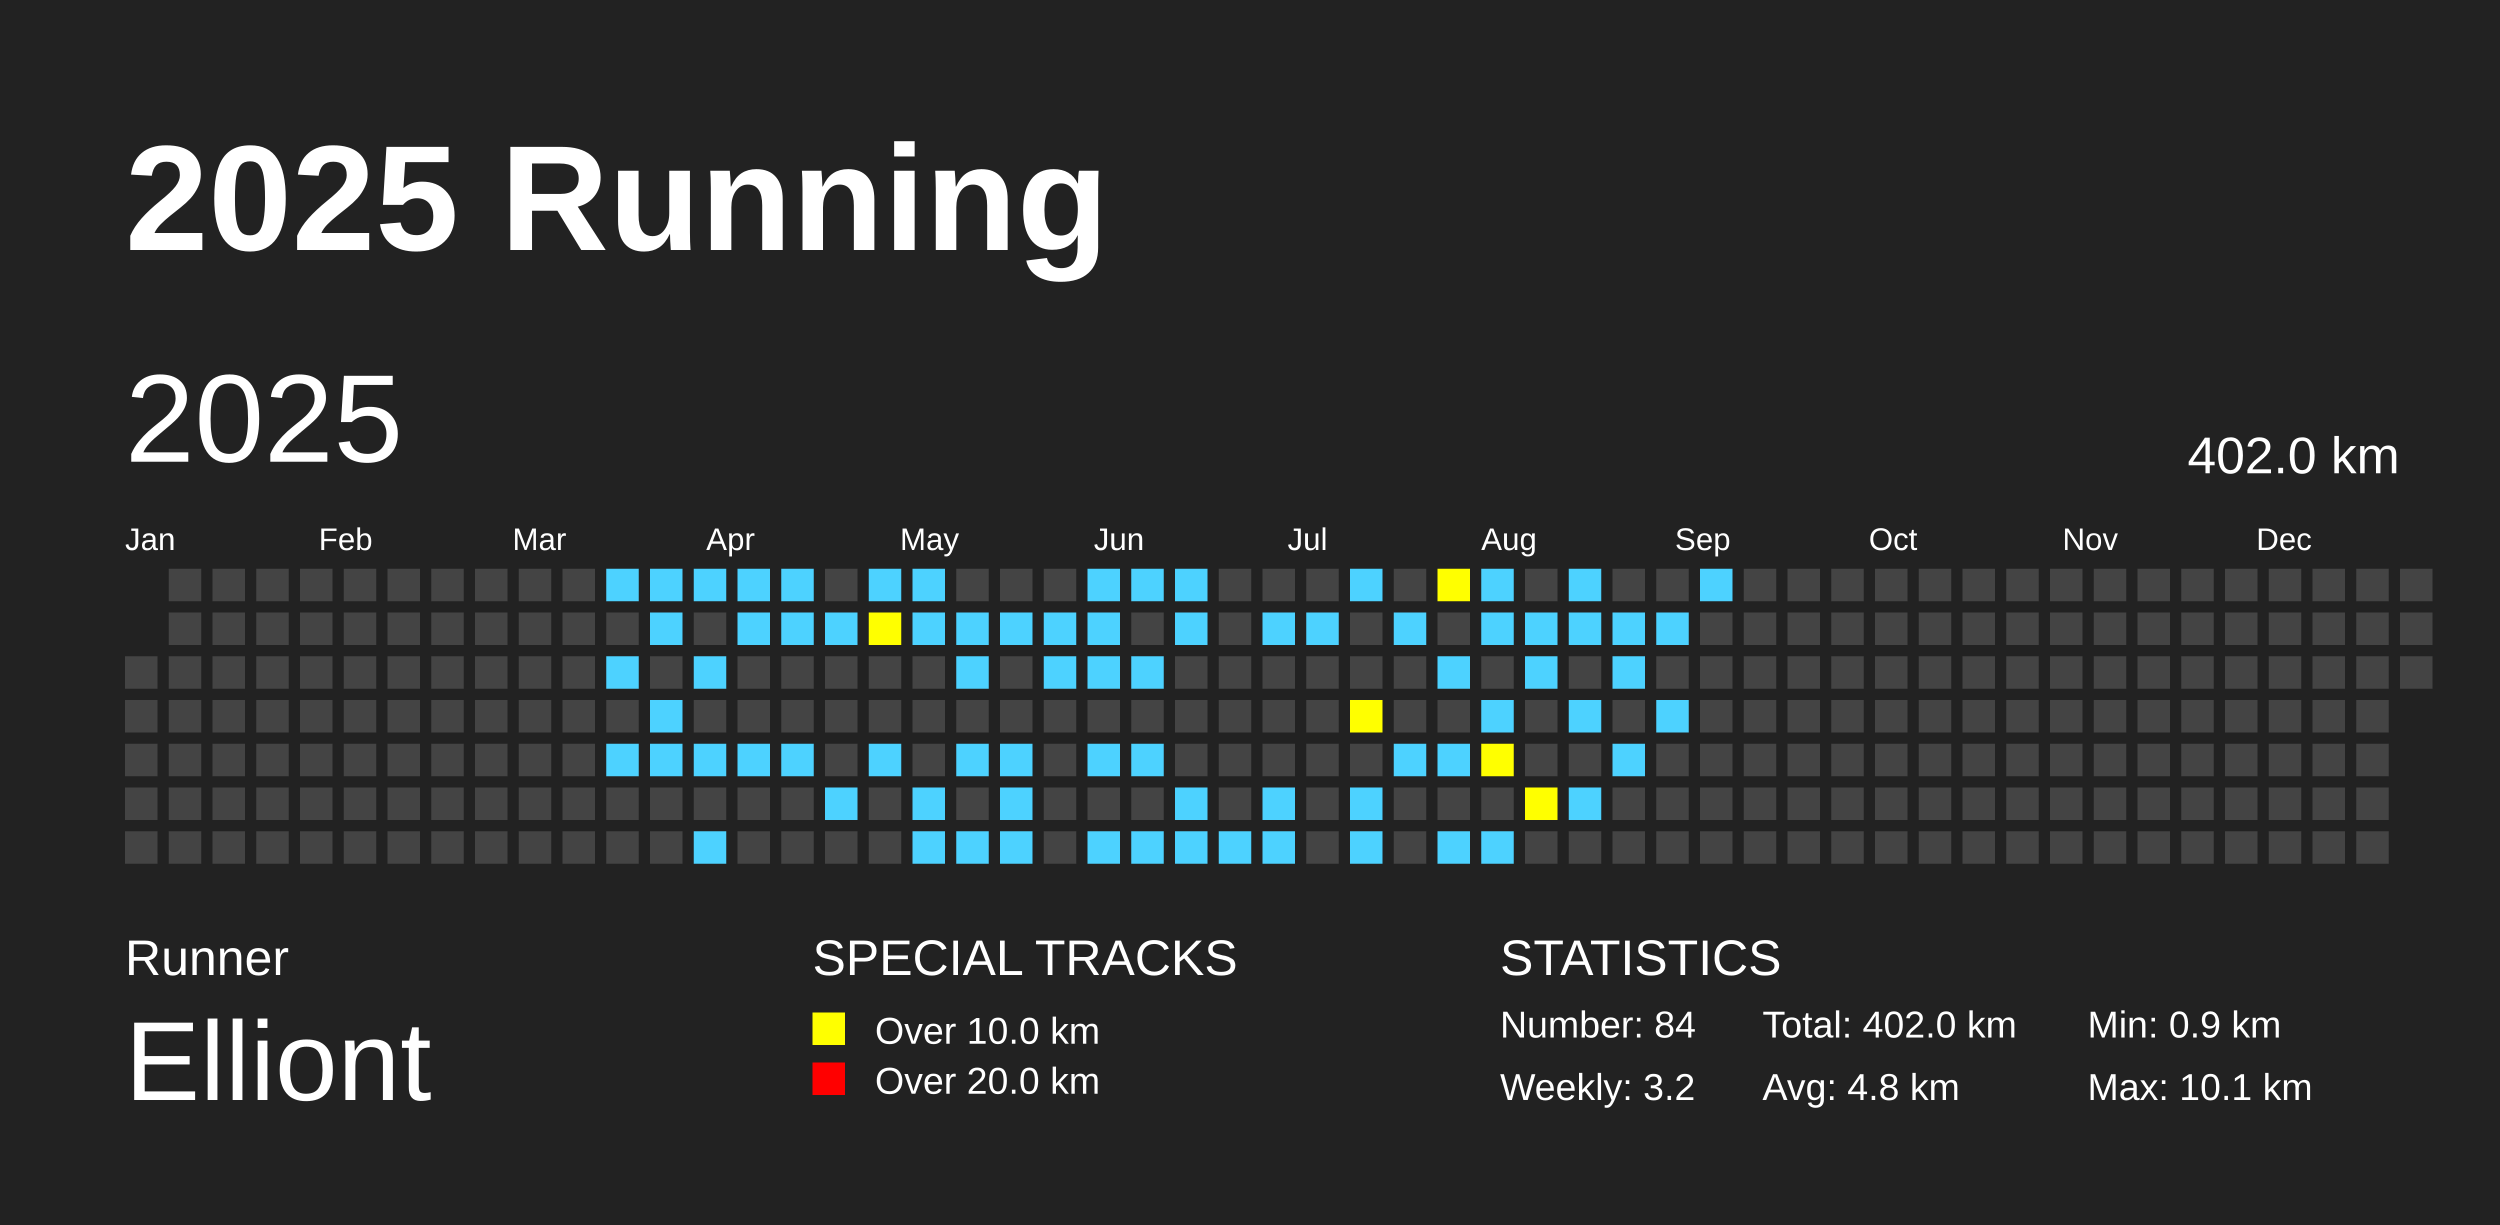
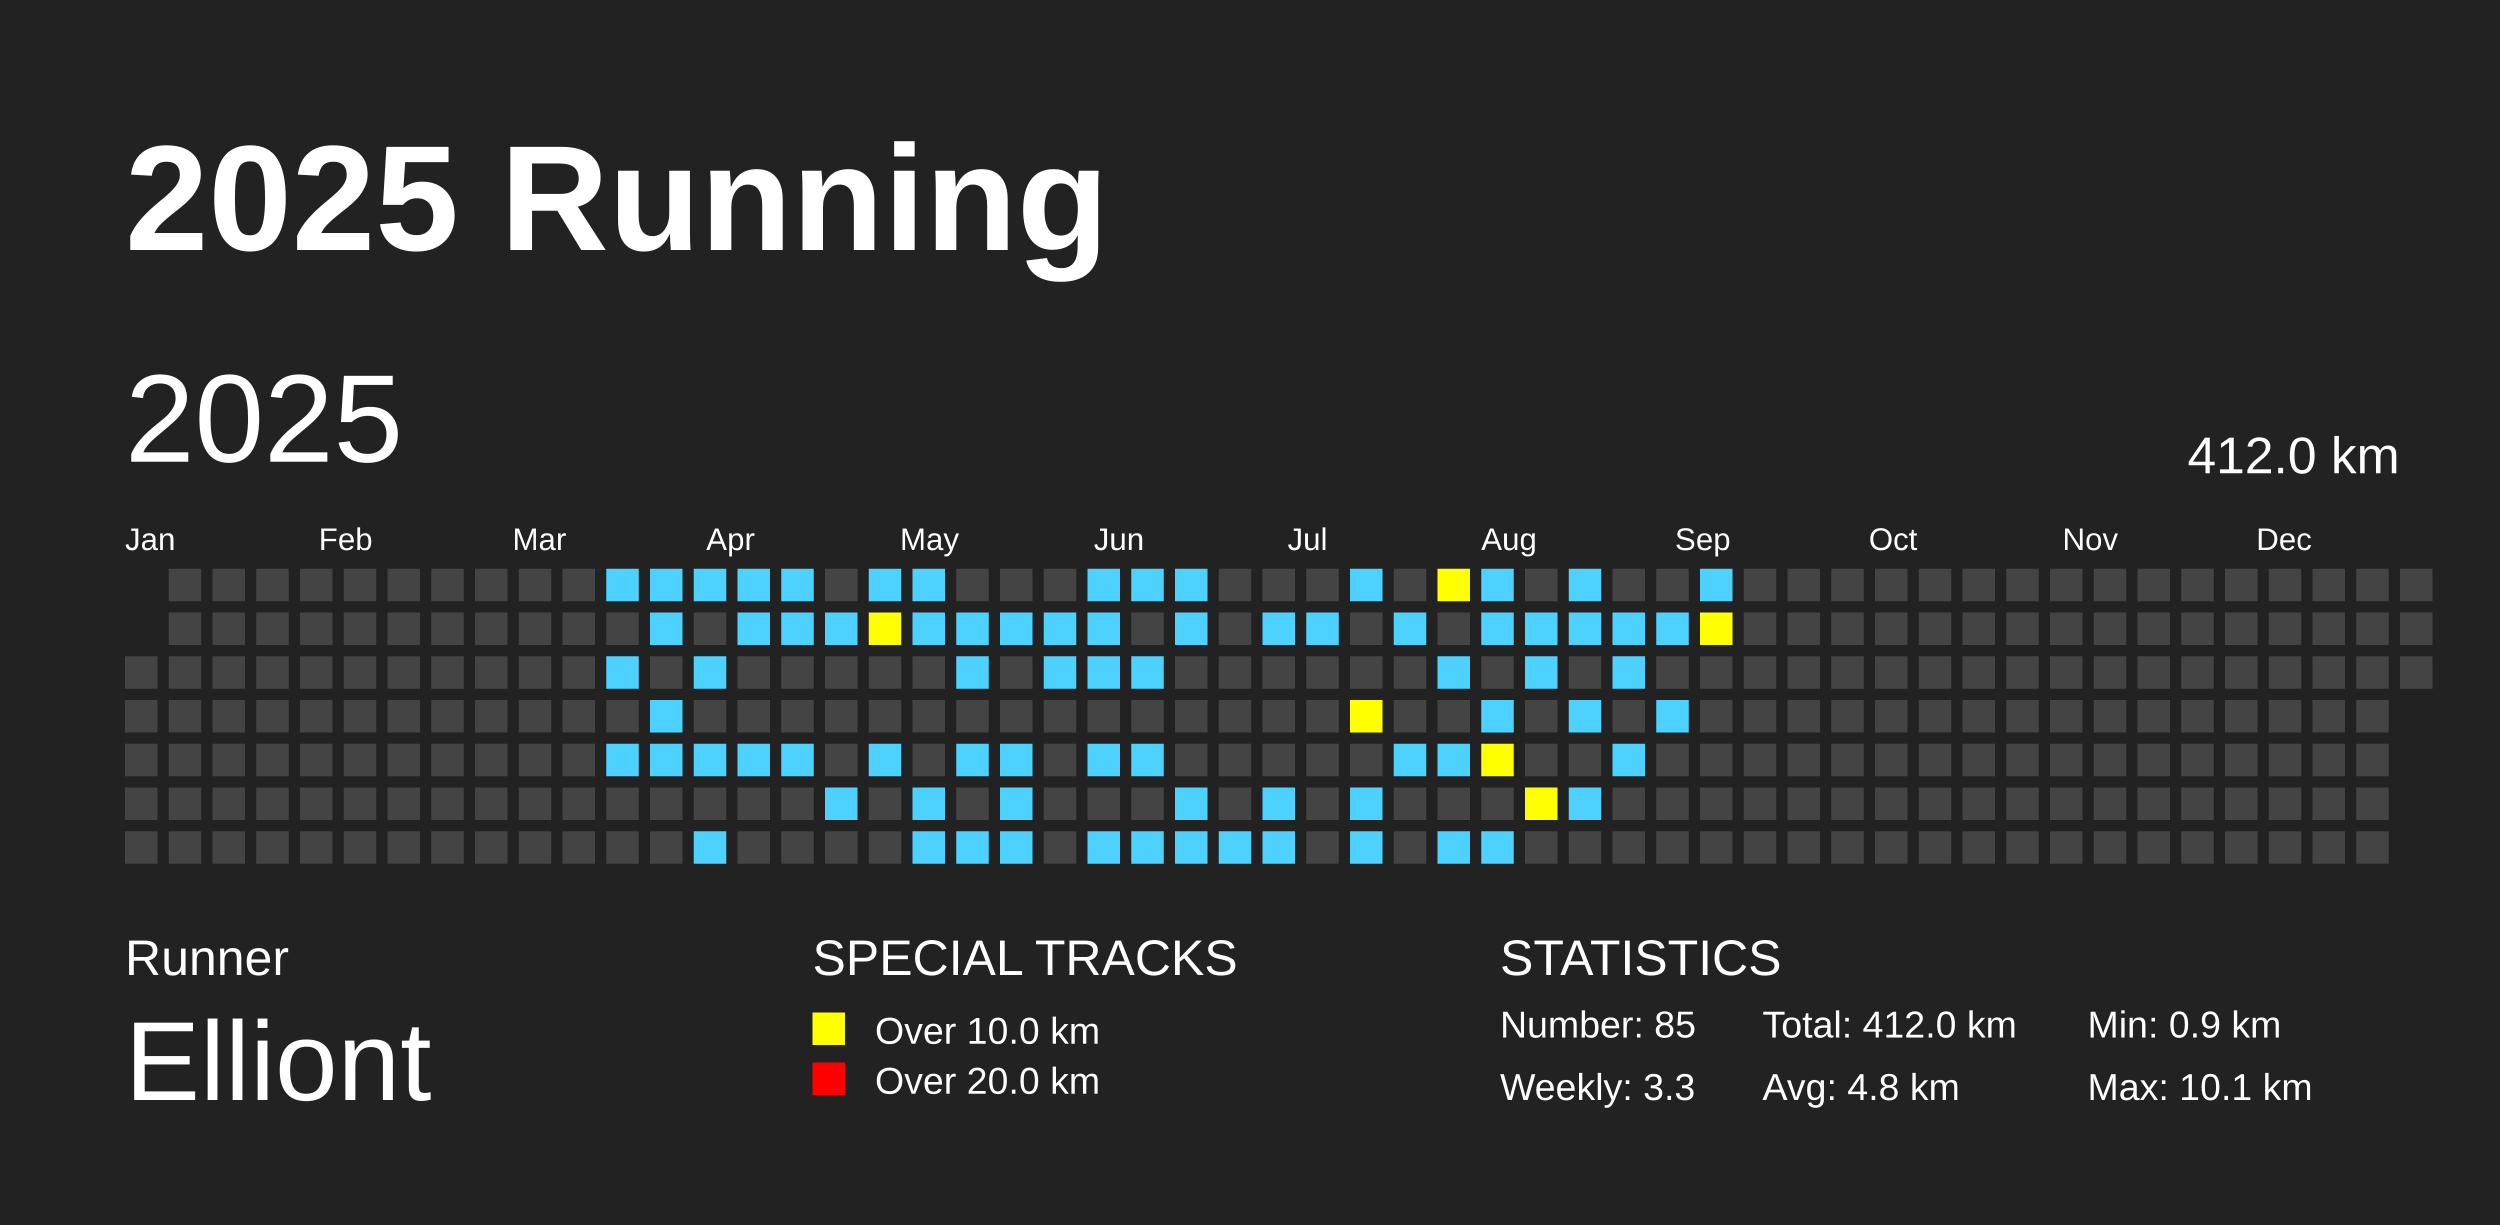
<svg xmlns="http://www.w3.org/2000/svg" baseProfile="full" height="98mm" version="1.1" viewBox="0,0,200,98" width="200mm">
  <defs />
  <rect fill="#222222" height="98" width="200" x="0" y="0" />
  <text fill="#FFFFFF" style="font-size:12px; font-family:Arial; font-weight:bold;" x="10" y="20">2025 Running</text>
  <text fill="#FFFFFF" style="font-size:4px; font-family:Arial" x="10" y="78">Runner</text>
  <text fill="#FFFFFF" style="font-size:9px; font-family:Arial" x="10" y="88">Elliont</text>
  <text fill="#FFFFFF" style="font-size:4px; font-family:Arial" x="65" y="78">SPECIAL TRACKS</text>
  <rect fill="yellow" height="2.6" width="2.6" x="65" y="81" />
  <text fill="#FFFFFF" style="font-size:3px; font-family:Arial" x="70" y="83.5">Over 10.0 km</text>
  <rect fill="red" height="2.6" width="2.6" x="65" y="85" />
  <text fill="#FFFFFF" style="font-size:3px; font-family:Arial" x="70" y="87.5">Over 20.0 km</text>
  <text fill="#FFFFFF" style="font-size:4px; font-family:Arial" x="120" y="78">STATISTICS</text>
-   <text fill="#FFFFFF" style="font-size:3px; font-family:Arial" x="120" y="83">Number: 84</text>
-   <text fill="#FFFFFF" style="font-size:3px; font-family:Arial" x="120" y="88">Weekly: 3.2</text>
-   <text fill="#FFFFFF" style="font-size:3px; font-family:Arial" x="141" y="83">Total: 402.0 km</text>
+   <text fill="#FFFFFF" style="font-size:3px; font-family:Arial" x="120" y="83">Number: 85</text>
+   <text fill="#FFFFFF" style="font-size:3px; font-family:Arial" x="120" y="88">Weekly: 3.3</text>
+   <text fill="#FFFFFF" style="font-size:3px; font-family:Arial" x="141" y="83">Total: 412.0 km</text>
  <text fill="#FFFFFF" style="font-size:3px; font-family:Arial" x="141" y="88">Avg: 4.8 km</text>
  <text fill="#FFFFFF" style="font-size:3px; font-family:Arial" x="167" y="83">Min: 0.9 km</text>
  <text fill="#FFFFFF" style="font-size:3px; font-family:Arial" x="167" y="88">Max: 10.1 km</text>
  <text dominant-baseline="hanging" fill="#FFFFFF" style="font-size:10.0px; font-family:Arial;" x="10" y="30">2025</text>
-   <text dominant-baseline="hanging" fill="#FFFFFF" style="font-size:4.125px; font-family:Arial;" x="175" y="35">402.0 km</text>
+   <text dominant-baseline="hanging" fill="#FFFFFF" style="font-size:4.125px; font-family:Arial;" x="175" y="35">412.0 km</text>
  <text fill="#FFFFFF" style="font-size:2.5px; font-family:Arial" x="10.0" y="44">Jan</text>
  <text fill="#FFFFFF" style="font-size:2.5px; font-family:Arial" x="25.5" y="44">Feb</text>
  <text fill="#FFFFFF" style="font-size:2.5px; font-family:Arial" x="41.0" y="44">Mar</text>
  <text fill="#FFFFFF" style="font-size:2.5px; font-family:Arial" x="56.5" y="44">Apr</text>
  <text fill="#FFFFFF" style="font-size:2.5px; font-family:Arial" x="72.0" y="44">May</text>
  <text fill="#FFFFFF" style="font-size:2.5px; font-family:Arial" x="87.5" y="44">Jun</text>
  <text fill="#FFFFFF" style="font-size:2.5px; font-family:Arial" x="103.0" y="44">Jul</text>
  <text fill="#FFFFFF" style="font-size:2.5px; font-family:Arial" x="118.5" y="44">Aug</text>
  <text fill="#FFFFFF" style="font-size:2.5px; font-family:Arial" x="134.0" y="44">Sep</text>
  <text fill="#FFFFFF" style="font-size:2.5px; font-family:Arial" x="149.5" y="44">Oct</text>
  <text fill="#FFFFFF" style="font-size:2.5px; font-family:Arial" x="165.0" y="44">Nov</text>
  <text fill="#FFFFFF" style="font-size:2.5px; font-family:Arial" x="180.5" y="44">Dec</text>
  <rect fill="#444444" height="2.6" width="2.6" x="10.0" y="52.5" />
  <rect fill="#444444" height="2.6" width="2.6" x="10.0" y="56.0" />
  <rect fill="#444444" height="2.6" width="2.6" x="10.0" y="59.5" />
  <rect fill="#444444" height="2.6" width="2.6" x="10.0" y="63.0" />
  <rect fill="#444444" height="2.6" width="2.6" x="10.0" y="66.5" />
  <rect fill="#444444" height="2.6" width="2.6" x="13.5" y="45.5" />
  <rect fill="#444444" height="2.6" width="2.6" x="13.5" y="49.0" />
  <rect fill="#444444" height="2.6" width="2.6" x="13.5" y="52.5" />
  <rect fill="#444444" height="2.6" width="2.6" x="13.5" y="56.0" />
  <rect fill="#444444" height="2.6" width="2.6" x="13.5" y="59.5" />
  <rect fill="#444444" height="2.6" width="2.6" x="13.5" y="63.0" />
  <rect fill="#444444" height="2.6" width="2.6" x="13.5" y="66.5" />
  <rect fill="#444444" height="2.6" width="2.6" x="17.0" y="45.5" />
  <rect fill="#444444" height="2.6" width="2.6" x="17.0" y="49.0" />
  <rect fill="#444444" height="2.6" width="2.6" x="17.0" y="52.5" />
  <rect fill="#444444" height="2.6" width="2.6" x="17.0" y="56.0" />
  <rect fill="#444444" height="2.6" width="2.6" x="17.0" y="59.5" />
  <rect fill="#444444" height="2.6" width="2.6" x="17.0" y="63.0" />
  <rect fill="#444444" height="2.6" width="2.6" x="17.0" y="66.5" />
  <rect fill="#444444" height="2.6" width="2.6" x="20.5" y="45.5" />
  <rect fill="#444444" height="2.6" width="2.6" x="20.5" y="49.0" />
  <rect fill="#444444" height="2.6" width="2.6" x="20.5" y="52.5" />
  <rect fill="#444444" height="2.6" width="2.6" x="20.5" y="56.0" />
  <rect fill="#444444" height="2.6" width="2.6" x="20.5" y="59.5" />
  <rect fill="#444444" height="2.6" width="2.6" x="20.5" y="63.0" />
  <rect fill="#444444" height="2.6" width="2.6" x="20.5" y="66.5" />
  <rect fill="#444444" height="2.6" width="2.6" x="24.0" y="45.5" />
  <rect fill="#444444" height="2.6" width="2.6" x="24.0" y="49.0" />
  <rect fill="#444444" height="2.6" width="2.6" x="24.0" y="52.5" />
  <rect fill="#444444" height="2.6" width="2.6" x="24.0" y="56.0" />
  <rect fill="#444444" height="2.6" width="2.6" x="24.0" y="59.5" />
  <rect fill="#444444" height="2.6" width="2.6" x="24.0" y="63.0" />
  <rect fill="#444444" height="2.6" width="2.6" x="24.0" y="66.5" />
  <rect fill="#444444" height="2.6" width="2.6" x="27.5" y="45.5" />
  <rect fill="#444444" height="2.6" width="2.6" x="27.5" y="49.0" />
  <rect fill="#444444" height="2.6" width="2.6" x="27.5" y="52.5" />
  <rect fill="#444444" height="2.6" width="2.6" x="27.5" y="56.0" />
  <rect fill="#444444" height="2.6" width="2.6" x="27.5" y="59.5" />
  <rect fill="#444444" height="2.6" width="2.6" x="27.5" y="63.0" />
  <rect fill="#444444" height="2.6" width="2.6" x="27.5" y="66.5" />
  <rect fill="#444444" height="2.6" width="2.6" x="31.0" y="45.5" />
  <rect fill="#444444" height="2.6" width="2.6" x="31.0" y="49.0" />
  <rect fill="#444444" height="2.6" width="2.6" x="31.0" y="52.5" />
  <rect fill="#444444" height="2.6" width="2.6" x="31.0" y="56.0" />
  <rect fill="#444444" height="2.6" width="2.6" x="31.0" y="59.5" />
  <rect fill="#444444" height="2.6" width="2.6" x="31.0" y="63.0" />
  <rect fill="#444444" height="2.6" width="2.6" x="31.0" y="66.5" />
  <rect fill="#444444" height="2.6" width="2.6" x="34.5" y="45.5" />
  <rect fill="#444444" height="2.6" width="2.6" x="34.5" y="49.0" />
  <rect fill="#444444" height="2.6" width="2.6" x="34.5" y="52.5" />
  <rect fill="#444444" height="2.6" width="2.6" x="34.5" y="56.0" />
  <rect fill="#444444" height="2.6" width="2.6" x="34.5" y="59.5" />
  <rect fill="#444444" height="2.6" width="2.6" x="34.5" y="63.0" />
  <rect fill="#444444" height="2.6" width="2.6" x="34.5" y="66.5" />
  <rect fill="#444444" height="2.6" width="2.6" x="38.0" y="45.5" />
  <rect fill="#444444" height="2.6" width="2.6" x="38.0" y="49.0" />
  <rect fill="#444444" height="2.6" width="2.6" x="38.0" y="52.5" />
  <rect fill="#444444" height="2.6" width="2.6" x="38.0" y="56.0" />
  <rect fill="#444444" height="2.6" width="2.6" x="38.0" y="59.5" />
  <rect fill="#444444" height="2.6" width="2.6" x="38.0" y="63.0" />
  <rect fill="#444444" height="2.6" width="2.6" x="38.0" y="66.5" />
  <rect fill="#444444" height="2.6" width="2.6" x="41.5" y="45.5" />
  <rect fill="#444444" height="2.6" width="2.6" x="41.5" y="49.0" />
  <rect fill="#444444" height="2.6" width="2.6" x="41.5" y="52.5" />
  <rect fill="#444444" height="2.6" width="2.6" x="41.5" y="56.0" />
  <rect fill="#444444" height="2.6" width="2.6" x="41.5" y="59.5" />
  <rect fill="#444444" height="2.6" width="2.6" x="41.5" y="63.0" />
  <rect fill="#444444" height="2.6" width="2.6" x="41.5" y="66.5" />
  <rect fill="#444444" height="2.6" width="2.6" x="45.0" y="45.5" />
  <rect fill="#444444" height="2.6" width="2.6" x="45.0" y="49.0" />
  <rect fill="#444444" height="2.6" width="2.6" x="45.0" y="52.5" />
  <rect fill="#444444" height="2.6" width="2.6" x="45.0" y="56.0" />
  <rect fill="#444444" height="2.6" width="2.6" x="45.0" y="59.5" />
  <rect fill="#444444" height="2.6" width="2.6" x="45.0" y="63.0" />
  <rect fill="#444444" height="2.6" width="2.6" x="45.0" y="66.5" />
  <rect fill="#4DD2FF" height="2.6" width="2.6" x="48.5" y="45.5" />
  <rect fill="#444444" height="2.6" width="2.6" x="48.5" y="49.0" />
  <rect fill="#4DD2FF" height="2.6" width="2.6" x="48.5" y="52.5" />
  <rect fill="#444444" height="2.6" width="2.6" x="48.5" y="56.0" />
  <rect fill="#4DD2FF" height="2.6" width="2.6" x="48.5" y="59.5" />
  <rect fill="#444444" height="2.6" width="2.6" x="48.5" y="63.0" />
  <rect fill="#444444" height="2.6" width="2.6" x="48.5" y="66.5" />
  <rect fill="#4DD2FF" height="2.6" width="2.6" x="52.0" y="45.5" />
  <rect fill="#4DD2FF" height="2.6" width="2.6" x="52.0" y="49.0" />
  <rect fill="#444444" height="2.6" width="2.6" x="52.0" y="52.5" />
  <rect fill="#4DD2FF" height="2.6" width="2.6" x="52.0" y="56.0" />
  <rect fill="#4DD2FF" height="2.6" width="2.6" x="52.0" y="59.5" />
  <rect fill="#444444" height="2.6" width="2.6" x="52.0" y="63.0" />
  <rect fill="#444444" height="2.6" width="2.6" x="52.0" y="66.5" />
  <rect fill="#4DD2FF" height="2.6" width="2.6" x="55.5" y="45.5" />
  <rect fill="#444444" height="2.6" width="2.6" x="55.5" y="49.0" />
  <rect fill="#4DD2FF" height="2.6" width="2.6" x="55.5" y="52.5" />
  <rect fill="#444444" height="2.6" width="2.6" x="55.5" y="56.0" />
  <rect fill="#4DD2FF" height="2.6" width="2.6" x="55.5" y="59.5" />
  <rect fill="#444444" height="2.6" width="2.6" x="55.5" y="63.0" />
  <rect fill="#4DD2FF" height="2.6" width="2.6" x="55.5" y="66.5" />
  <rect fill="#4DD2FF" height="2.6" width="2.6" x="59.0" y="45.5" />
  <rect fill="#4DD2FF" height="2.6" width="2.6" x="59.0" y="49.0" />
  <rect fill="#444444" height="2.6" width="2.6" x="59.0" y="52.5" />
  <rect fill="#444444" height="2.6" width="2.6" x="59.0" y="56.0" />
  <rect fill="#4DD2FF" height="2.6" width="2.6" x="59.0" y="59.5" />
  <rect fill="#444444" height="2.6" width="2.6" x="59.0" y="63.0" />
  <rect fill="#444444" height="2.6" width="2.6" x="59.0" y="66.5" />
  <rect fill="#4DD2FF" height="2.6" width="2.6" x="62.5" y="45.5" />
  <rect fill="#4DD2FF" height="2.6" width="2.6" x="62.5" y="49.0" />
  <rect fill="#444444" height="2.6" width="2.6" x="62.5" y="52.5" />
  <rect fill="#444444" height="2.6" width="2.6" x="62.5" y="56.0" />
  <rect fill="#4DD2FF" height="2.6" width="2.6" x="62.5" y="59.5" />
  <rect fill="#444444" height="2.6" width="2.6" x="62.5" y="63.0" />
  <rect fill="#444444" height="2.6" width="2.6" x="62.5" y="66.5" />
  <rect fill="#444444" height="2.6" width="2.6" x="66.0" y="45.5" />
  <rect fill="#4DD2FF" height="2.6" width="2.6" x="66.0" y="49.0" />
  <rect fill="#444444" height="2.6" width="2.6" x="66.0" y="52.5" />
  <rect fill="#444444" height="2.6" width="2.6" x="66.0" y="56.0" />
  <rect fill="#444444" height="2.6" width="2.6" x="66.0" y="59.5" />
  <rect fill="#4DD2FF" height="2.6" width="2.6" x="66.0" y="63.0" />
  <rect fill="#444444" height="2.6" width="2.6" x="66.0" y="66.5" />
  <rect fill="#4DD2FF" height="2.6" width="2.6" x="69.5" y="45.5" />
  <rect fill="yellow" height="2.6" width="2.6" x="69.5" y="49.0" />
  <rect fill="#444444" height="2.6" width="2.6" x="69.5" y="52.5" />
  <rect fill="#444444" height="2.6" width="2.6" x="69.5" y="56.0" />
  <rect fill="#4DD2FF" height="2.6" width="2.6" x="69.5" y="59.5" />
  <rect fill="#444444" height="2.6" width="2.6" x="69.5" y="63.0" />
  <rect fill="#444444" height="2.6" width="2.6" x="69.5" y="66.5" />
  <rect fill="#4DD2FF" height="2.6" width="2.6" x="73.0" y="45.5" />
  <rect fill="#4DD2FF" height="2.6" width="2.6" x="73.0" y="49.0" />
  <rect fill="#444444" height="2.6" width="2.6" x="73.0" y="52.5" />
  <rect fill="#444444" height="2.6" width="2.6" x="73.0" y="56.0" />
  <rect fill="#444444" height="2.6" width="2.6" x="73.0" y="59.5" />
  <rect fill="#4DD2FF" height="2.6" width="2.6" x="73.0" y="63.0" />
  <rect fill="#4DD2FF" height="2.6" width="2.6" x="73.0" y="66.5" />
  <rect fill="#444444" height="2.6" width="2.6" x="76.5" y="45.5" />
  <rect fill="#4DD2FF" height="2.6" width="2.6" x="76.5" y="49.0" />
  <rect fill="#4DD2FF" height="2.6" width="2.6" x="76.5" y="52.5" />
  <rect fill="#444444" height="2.6" width="2.6" x="76.5" y="56.0" />
  <rect fill="#4DD2FF" height="2.6" width="2.6" x="76.5" y="59.5" />
  <rect fill="#444444" height="2.6" width="2.6" x="76.5" y="63.0" />
  <rect fill="#4DD2FF" height="2.6" width="2.6" x="76.5" y="66.5" />
  <rect fill="#444444" height="2.6" width="2.6" x="80.0" y="45.5" />
  <rect fill="#4DD2FF" height="2.6" width="2.6" x="80.0" y="49.0" />
  <rect fill="#444444" height="2.6" width="2.6" x="80.0" y="52.5" />
  <rect fill="#444444" height="2.6" width="2.6" x="80.0" y="56.0" />
  <rect fill="#4DD2FF" height="2.6" width="2.6" x="80.0" y="59.5" />
  <rect fill="#4DD2FF" height="2.6" width="2.6" x="80.0" y="63.0" />
  <rect fill="#4DD2FF" height="2.6" width="2.6" x="80.0" y="66.5" />
  <rect fill="#444444" height="2.6" width="2.6" x="83.5" y="45.5" />
  <rect fill="#4DD2FF" height="2.6" width="2.6" x="83.5" y="49.0" />
  <rect fill="#4DD2FF" height="2.6" width="2.6" x="83.5" y="52.5" />
  <rect fill="#444444" height="2.6" width="2.6" x="83.5" y="56.0" />
  <rect fill="#444444" height="2.6" width="2.6" x="83.5" y="59.5" />
  <rect fill="#444444" height="2.6" width="2.6" x="83.5" y="63.0" />
  <rect fill="#444444" height="2.6" width="2.6" x="83.5" y="66.5" />
  <rect fill="#4DD2FF" height="2.6" width="2.6" x="87.0" y="45.5" />
  <rect fill="#4DD2FF" height="2.6" width="2.6" x="87.0" y="49.0" />
  <rect fill="#4DD2FF" height="2.6" width="2.6" x="87.0" y="52.5" />
  <rect fill="#444444" height="2.6" width="2.6" x="87.0" y="56.0" />
  <rect fill="#4DD2FF" height="2.6" width="2.6" x="87.0" y="59.5" />
  <rect fill="#444444" height="2.6" width="2.6" x="87.0" y="63.0" />
  <rect fill="#4DD2FF" height="2.6" width="2.6" x="87.0" y="66.5" />
  <rect fill="#4DD2FF" height="2.6" width="2.6" x="90.5" y="45.5" />
  <rect fill="#444444" height="2.6" width="2.6" x="90.5" y="49.0" />
  <rect fill="#4DD2FF" height="2.6" width="2.6" x="90.5" y="52.5" />
  <rect fill="#444444" height="2.6" width="2.6" x="90.5" y="56.0" />
  <rect fill="#4DD2FF" height="2.6" width="2.6" x="90.5" y="59.5" />
  <rect fill="#444444" height="2.6" width="2.6" x="90.5" y="63.0" />
  <rect fill="#4DD2FF" height="2.6" width="2.6" x="90.5" y="66.5" />
  <rect fill="#4DD2FF" height="2.6" width="2.6" x="94.0" y="45.5" />
  <rect fill="#4DD2FF" height="2.6" width="2.6" x="94.0" y="49.0" />
  <rect fill="#444444" height="2.6" width="2.6" x="94.0" y="52.5" />
  <rect fill="#444444" height="2.6" width="2.6" x="94.0" y="56.0" />
  <rect fill="#444444" height="2.6" width="2.6" x="94.0" y="59.5" />
  <rect fill="#4DD2FF" height="2.6" width="2.6" x="94.0" y="63.0" />
  <rect fill="#4DD2FF" height="2.6" width="2.6" x="94.0" y="66.5" />
  <rect fill="#444444" height="2.6" width="2.6" x="97.5" y="45.5" />
  <rect fill="#444444" height="2.6" width="2.6" x="97.5" y="49.0" />
  <rect fill="#444444" height="2.6" width="2.6" x="97.5" y="52.5" />
  <rect fill="#444444" height="2.6" width="2.6" x="97.5" y="56.0" />
  <rect fill="#444444" height="2.6" width="2.6" x="97.5" y="59.5" />
  <rect fill="#444444" height="2.6" width="2.6" x="97.5" y="63.0" />
  <rect fill="#4DD2FF" height="2.6" width="2.6" x="97.5" y="66.5" />
  <rect fill="#444444" height="2.6" width="2.6" x="101.0" y="45.5" />
  <rect fill="#4DD2FF" height="2.6" width="2.6" x="101.0" y="49.0" />
  <rect fill="#444444" height="2.6" width="2.6" x="101.0" y="52.5" />
  <rect fill="#444444" height="2.6" width="2.6" x="101.0" y="56.0" />
  <rect fill="#444444" height="2.6" width="2.6" x="101.0" y="59.5" />
  <rect fill="#4DD2FF" height="2.6" width="2.6" x="101.0" y="63.0" />
  <rect fill="#4DD2FF" height="2.6" width="2.6" x="101.0" y="66.5" />
  <rect fill="#444444" height="2.6" width="2.6" x="104.5" y="45.5" />
  <rect fill="#4DD2FF" height="2.6" width="2.6" x="104.5" y="49.0" />
  <rect fill="#444444" height="2.6" width="2.6" x="104.5" y="52.5" />
  <rect fill="#444444" height="2.6" width="2.6" x="104.5" y="56.0" />
  <rect fill="#444444" height="2.6" width="2.6" x="104.5" y="59.5" />
  <rect fill="#444444" height="2.6" width="2.6" x="104.5" y="63.0" />
  <rect fill="#444444" height="2.6" width="2.6" x="104.5" y="66.5" />
  <rect fill="#4DD2FF" height="2.6" width="2.6" x="108.0" y="45.5" />
  <rect fill="#444444" height="2.6" width="2.6" x="108.0" y="49.0" />
  <rect fill="#444444" height="2.6" width="2.6" x="108.0" y="52.5" />
  <rect fill="yellow" height="2.6" width="2.6" x="108.0" y="56.0" />
  <rect fill="#444444" height="2.6" width="2.6" x="108.0" y="59.5" />
  <rect fill="#4DD2FF" height="2.6" width="2.6" x="108.0" y="63.0" />
  <rect fill="#4DD2FF" height="2.6" width="2.6" x="108.0" y="66.5" />
  <rect fill="#444444" height="2.6" width="2.6" x="111.5" y="45.5" />
  <rect fill="#4DD2FF" height="2.6" width="2.6" x="111.5" y="49.0" />
  <rect fill="#444444" height="2.6" width="2.6" x="111.5" y="52.5" />
  <rect fill="#444444" height="2.6" width="2.6" x="111.5" y="56.0" />
  <rect fill="#4DD2FF" height="2.6" width="2.6" x="111.5" y="59.5" />
  <rect fill="#444444" height="2.6" width="2.6" x="111.5" y="63.0" />
  <rect fill="#444444" height="2.6" width="2.6" x="111.5" y="66.5" />
  <rect fill="yellow" height="2.6" width="2.6" x="115.0" y="45.5" />
  <rect fill="#444444" height="2.6" width="2.6" x="115.0" y="49.0" />
  <rect fill="#4DD2FF" height="2.6" width="2.6" x="115.0" y="52.5" />
  <rect fill="#444444" height="2.6" width="2.6" x="115.0" y="56.0" />
  <rect fill="#4DD2FF" height="2.6" width="2.6" x="115.0" y="59.5" />
  <rect fill="#444444" height="2.6" width="2.6" x="115.0" y="63.0" />
  <rect fill="#4DD2FF" height="2.6" width="2.6" x="115.0" y="66.5" />
  <rect fill="#4DD2FF" height="2.6" width="2.6" x="118.5" y="45.5" />
  <rect fill="#4DD2FF" height="2.6" width="2.6" x="118.5" y="49.0" />
  <rect fill="#444444" height="2.6" width="2.6" x="118.5" y="52.5" />
  <rect fill="#4DD2FF" height="2.6" width="2.6" x="118.5" y="56.0" />
  <rect fill="yellow" height="2.6" width="2.6" x="118.5" y="59.5" />
  <rect fill="#444444" height="2.6" width="2.6" x="118.5" y="63.0" />
  <rect fill="#4DD2FF" height="2.6" width="2.6" x="118.5" y="66.5" />
  <rect fill="#444444" height="2.6" width="2.6" x="122.0" y="45.5" />
  <rect fill="#4DD2FF" height="2.6" width="2.6" x="122.0" y="49.0" />
  <rect fill="#4DD2FF" height="2.6" width="2.6" x="122.0" y="52.5" />
  <rect fill="#444444" height="2.6" width="2.6" x="122.0" y="56.0" />
  <rect fill="#444444" height="2.6" width="2.6" x="122.0" y="59.5" />
  <rect fill="yellow" height="2.6" width="2.6" x="122.0" y="63.0" />
  <rect fill="#444444" height="2.6" width="2.6" x="122.0" y="66.5" />
  <rect fill="#4DD2FF" height="2.6" width="2.6" x="125.5" y="45.5" />
  <rect fill="#4DD2FF" height="2.6" width="2.6" x="125.5" y="49.0" />
  <rect fill="#444444" height="2.6" width="2.6" x="125.5" y="52.5" />
  <rect fill="#4DD2FF" height="2.6" width="2.6" x="125.5" y="56.0" />
  <rect fill="#444444" height="2.6" width="2.6" x="125.5" y="59.5" />
  <rect fill="#4DD2FF" height="2.6" width="2.6" x="125.5" y="63.0" />
  <rect fill="#444444" height="2.6" width="2.6" x="125.5" y="66.5" />
  <rect fill="#444444" height="2.6" width="2.6" x="129.0" y="45.5" />
  <rect fill="#4DD2FF" height="2.6" width="2.6" x="129.0" y="49.0" />
  <rect fill="#4DD2FF" height="2.6" width="2.6" x="129.0" y="52.5" />
  <rect fill="#444444" height="2.6" width="2.6" x="129.0" y="56.0" />
  <rect fill="#4DD2FF" height="2.6" width="2.6" x="129.0" y="59.5" />
  <rect fill="#444444" height="2.6" width="2.6" x="129.0" y="63.0" />
  <rect fill="#444444" height="2.6" width="2.6" x="129.0" y="66.5" />
  <rect fill="#444444" height="2.6" width="2.6" x="132.5" y="45.5" />
  <rect fill="#4DD2FF" height="2.6" width="2.6" x="132.5" y="49.0" />
  <rect fill="#444444" height="2.6" width="2.6" x="132.5" y="52.5" />
  <rect fill="#4DD2FF" height="2.6" width="2.6" x="132.5" y="56.0" />
  <rect fill="#444444" height="2.6" width="2.6" x="132.5" y="59.5" />
  <rect fill="#444444" height="2.6" width="2.6" x="132.5" y="63.0" />
  <rect fill="#444444" height="2.6" width="2.6" x="132.5" y="66.5" />
  <rect fill="#4DD2FF" height="2.6" width="2.6" x="136.0" y="45.5" />
-   <rect fill="#444444" height="2.6" width="2.6" x="136.0" y="49.0" />
+   <rect fill="yellow" height="2.6" width="2.6" x="136.0" y="49.0" />
  <rect fill="#444444" height="2.6" width="2.6" x="136.0" y="52.5" />
  <rect fill="#444444" height="2.6" width="2.6" x="136.0" y="56.0" />
  <rect fill="#444444" height="2.6" width="2.6" x="136.0" y="59.5" />
  <rect fill="#444444" height="2.6" width="2.6" x="136.0" y="63.0" />
  <rect fill="#444444" height="2.6" width="2.6" x="136.0" y="66.5" />
  <rect fill="#444444" height="2.6" width="2.6" x="139.5" y="45.5" />
  <rect fill="#444444" height="2.6" width="2.6" x="139.5" y="49.0" />
  <rect fill="#444444" height="2.6" width="2.6" x="139.5" y="52.5" />
  <rect fill="#444444" height="2.6" width="2.6" x="139.5" y="56.0" />
  <rect fill="#444444" height="2.6" width="2.6" x="139.5" y="59.5" />
  <rect fill="#444444" height="2.6" width="2.6" x="139.5" y="63.0" />
  <rect fill="#444444" height="2.6" width="2.6" x="139.5" y="66.5" />
  <rect fill="#444444" height="2.6" width="2.6" x="143.0" y="45.5" />
  <rect fill="#444444" height="2.6" width="2.6" x="143.0" y="49.0" />
  <rect fill="#444444" height="2.6" width="2.6" x="143.0" y="52.5" />
  <rect fill="#444444" height="2.6" width="2.6" x="143.0" y="56.0" />
  <rect fill="#444444" height="2.6" width="2.6" x="143.0" y="59.5" />
  <rect fill="#444444" height="2.6" width="2.6" x="143.0" y="63.0" />
  <rect fill="#444444" height="2.6" width="2.6" x="143.0" y="66.5" />
  <rect fill="#444444" height="2.6" width="2.6" x="146.5" y="45.5" />
  <rect fill="#444444" height="2.6" width="2.6" x="146.5" y="49.0" />
  <rect fill="#444444" height="2.6" width="2.6" x="146.5" y="52.5" />
  <rect fill="#444444" height="2.6" width="2.6" x="146.5" y="56.0" />
  <rect fill="#444444" height="2.6" width="2.6" x="146.5" y="59.5" />
  <rect fill="#444444" height="2.6" width="2.6" x="146.5" y="63.0" />
  <rect fill="#444444" height="2.6" width="2.6" x="146.5" y="66.5" />
  <rect fill="#444444" height="2.6" width="2.6" x="150.0" y="45.5" />
  <rect fill="#444444" height="2.6" width="2.6" x="150.0" y="49.0" />
  <rect fill="#444444" height="2.6" width="2.6" x="150.0" y="52.5" />
  <rect fill="#444444" height="2.6" width="2.6" x="150.0" y="56.0" />
  <rect fill="#444444" height="2.6" width="2.6" x="150.0" y="59.5" />
  <rect fill="#444444" height="2.6" width="2.6" x="150.0" y="63.0" />
  <rect fill="#444444" height="2.6" width="2.6" x="150.0" y="66.5" />
  <rect fill="#444444" height="2.6" width="2.6" x="153.5" y="45.5" />
  <rect fill="#444444" height="2.6" width="2.6" x="153.5" y="49.0" />
  <rect fill="#444444" height="2.6" width="2.6" x="153.5" y="52.5" />
  <rect fill="#444444" height="2.6" width="2.6" x="153.5" y="56.0" />
  <rect fill="#444444" height="2.6" width="2.6" x="153.5" y="59.5" />
  <rect fill="#444444" height="2.6" width="2.6" x="153.5" y="63.0" />
  <rect fill="#444444" height="2.6" width="2.6" x="153.5" y="66.5" />
  <rect fill="#444444" height="2.6" width="2.6" x="157.0" y="45.5" />
  <rect fill="#444444" height="2.6" width="2.6" x="157.0" y="49.0" />
  <rect fill="#444444" height="2.6" width="2.6" x="157.0" y="52.5" />
  <rect fill="#444444" height="2.6" width="2.6" x="157.0" y="56.0" />
  <rect fill="#444444" height="2.6" width="2.6" x="157.0" y="59.5" />
  <rect fill="#444444" height="2.6" width="2.6" x="157.0" y="63.0" />
  <rect fill="#444444" height="2.6" width="2.6" x="157.0" y="66.5" />
  <rect fill="#444444" height="2.6" width="2.6" x="160.5" y="45.5" />
  <rect fill="#444444" height="2.6" width="2.6" x="160.5" y="49.0" />
  <rect fill="#444444" height="2.6" width="2.6" x="160.5" y="52.5" />
  <rect fill="#444444" height="2.6" width="2.6" x="160.5" y="56.0" />
  <rect fill="#444444" height="2.6" width="2.6" x="160.5" y="59.5" />
  <rect fill="#444444" height="2.6" width="2.6" x="160.5" y="63.0" />
  <rect fill="#444444" height="2.6" width="2.6" x="160.5" y="66.5" />
  <rect fill="#444444" height="2.6" width="2.6" x="164.0" y="45.5" />
  <rect fill="#444444" height="2.6" width="2.6" x="164.0" y="49.0" />
  <rect fill="#444444" height="2.6" width="2.6" x="164.0" y="52.5" />
  <rect fill="#444444" height="2.6" width="2.6" x="164.0" y="56.0" />
  <rect fill="#444444" height="2.6" width="2.6" x="164.0" y="59.5" />
  <rect fill="#444444" height="2.6" width="2.6" x="164.0" y="63.0" />
  <rect fill="#444444" height="2.6" width="2.6" x="164.0" y="66.5" />
  <rect fill="#444444" height="2.6" width="2.6" x="167.5" y="45.5" />
  <rect fill="#444444" height="2.6" width="2.6" x="167.5" y="49.0" />
  <rect fill="#444444" height="2.6" width="2.6" x="167.5" y="52.5" />
  <rect fill="#444444" height="2.6" width="2.6" x="167.5" y="56.0" />
  <rect fill="#444444" height="2.6" width="2.6" x="167.5" y="59.5" />
  <rect fill="#444444" height="2.6" width="2.6" x="167.5" y="63.0" />
  <rect fill="#444444" height="2.6" width="2.6" x="167.5" y="66.5" />
  <rect fill="#444444" height="2.6" width="2.6" x="171.0" y="45.5" />
  <rect fill="#444444" height="2.6" width="2.6" x="171.0" y="49.0" />
  <rect fill="#444444" height="2.6" width="2.6" x="171.0" y="52.5" />
  <rect fill="#444444" height="2.6" width="2.6" x="171.0" y="56.0" />
  <rect fill="#444444" height="2.6" width="2.6" x="171.0" y="59.5" />
  <rect fill="#444444" height="2.6" width="2.6" x="171.0" y="63.0" />
  <rect fill="#444444" height="2.6" width="2.6" x="171.0" y="66.5" />
  <rect fill="#444444" height="2.6" width="2.6" x="174.5" y="45.5" />
  <rect fill="#444444" height="2.6" width="2.6" x="174.5" y="49.0" />
  <rect fill="#444444" height="2.6" width="2.6" x="174.5" y="52.5" />
  <rect fill="#444444" height="2.6" width="2.6" x="174.5" y="56.0" />
  <rect fill="#444444" height="2.6" width="2.6" x="174.5" y="59.5" />
  <rect fill="#444444" height="2.6" width="2.6" x="174.5" y="63.0" />
  <rect fill="#444444" height="2.6" width="2.6" x="174.5" y="66.5" />
  <rect fill="#444444" height="2.6" width="2.6" x="178.0" y="45.5" />
  <rect fill="#444444" height="2.6" width="2.6" x="178.0" y="49.0" />
  <rect fill="#444444" height="2.6" width="2.6" x="178.0" y="52.5" />
  <rect fill="#444444" height="2.6" width="2.6" x="178.0" y="56.0" />
  <rect fill="#444444" height="2.6" width="2.6" x="178.0" y="59.5" />
  <rect fill="#444444" height="2.6" width="2.6" x="178.0" y="63.0" />
  <rect fill="#444444" height="2.6" width="2.6" x="178.0" y="66.5" />
  <rect fill="#444444" height="2.6" width="2.6" x="181.5" y="45.5" />
  <rect fill="#444444" height="2.6" width="2.6" x="181.5" y="49.0" />
  <rect fill="#444444" height="2.6" width="2.6" x="181.5" y="52.5" />
  <rect fill="#444444" height="2.6" width="2.6" x="181.5" y="56.0" />
  <rect fill="#444444" height="2.6" width="2.6" x="181.5" y="59.5" />
  <rect fill="#444444" height="2.6" width="2.6" x="181.5" y="63.0" />
  <rect fill="#444444" height="2.6" width="2.6" x="181.5" y="66.5" />
  <rect fill="#444444" height="2.6" width="2.6" x="185.0" y="45.5" />
  <rect fill="#444444" height="2.6" width="2.6" x="185.0" y="49.0" />
  <rect fill="#444444" height="2.6" width="2.6" x="185.0" y="52.5" />
  <rect fill="#444444" height="2.6" width="2.6" x="185.0" y="56.0" />
  <rect fill="#444444" height="2.6" width="2.6" x="185.0" y="59.5" />
  <rect fill="#444444" height="2.6" width="2.6" x="185.0" y="63.0" />
  <rect fill="#444444" height="2.6" width="2.6" x="185.0" y="66.5" />
  <rect fill="#444444" height="2.6" width="2.6" x="188.5" y="45.5" />
  <rect fill="#444444" height="2.6" width="2.6" x="188.5" y="49.0" />
  <rect fill="#444444" height="2.6" width="2.6" x="188.5" y="52.5" />
  <rect fill="#444444" height="2.6" width="2.6" x="188.5" y="56.0" />
  <rect fill="#444444" height="2.6" width="2.6" x="188.5" y="59.5" />
  <rect fill="#444444" height="2.6" width="2.6" x="188.5" y="63.0" />
  <rect fill="#444444" height="2.6" width="2.6" x="188.5" y="66.5" />
  <rect fill="#444444" height="2.6" width="2.6" x="192.0" y="45.5" />
  <rect fill="#444444" height="2.6" width="2.6" x="192.0" y="49.0" />
  <rect fill="#444444" height="2.6" width="2.6" x="192.0" y="52.5" />
</svg>
